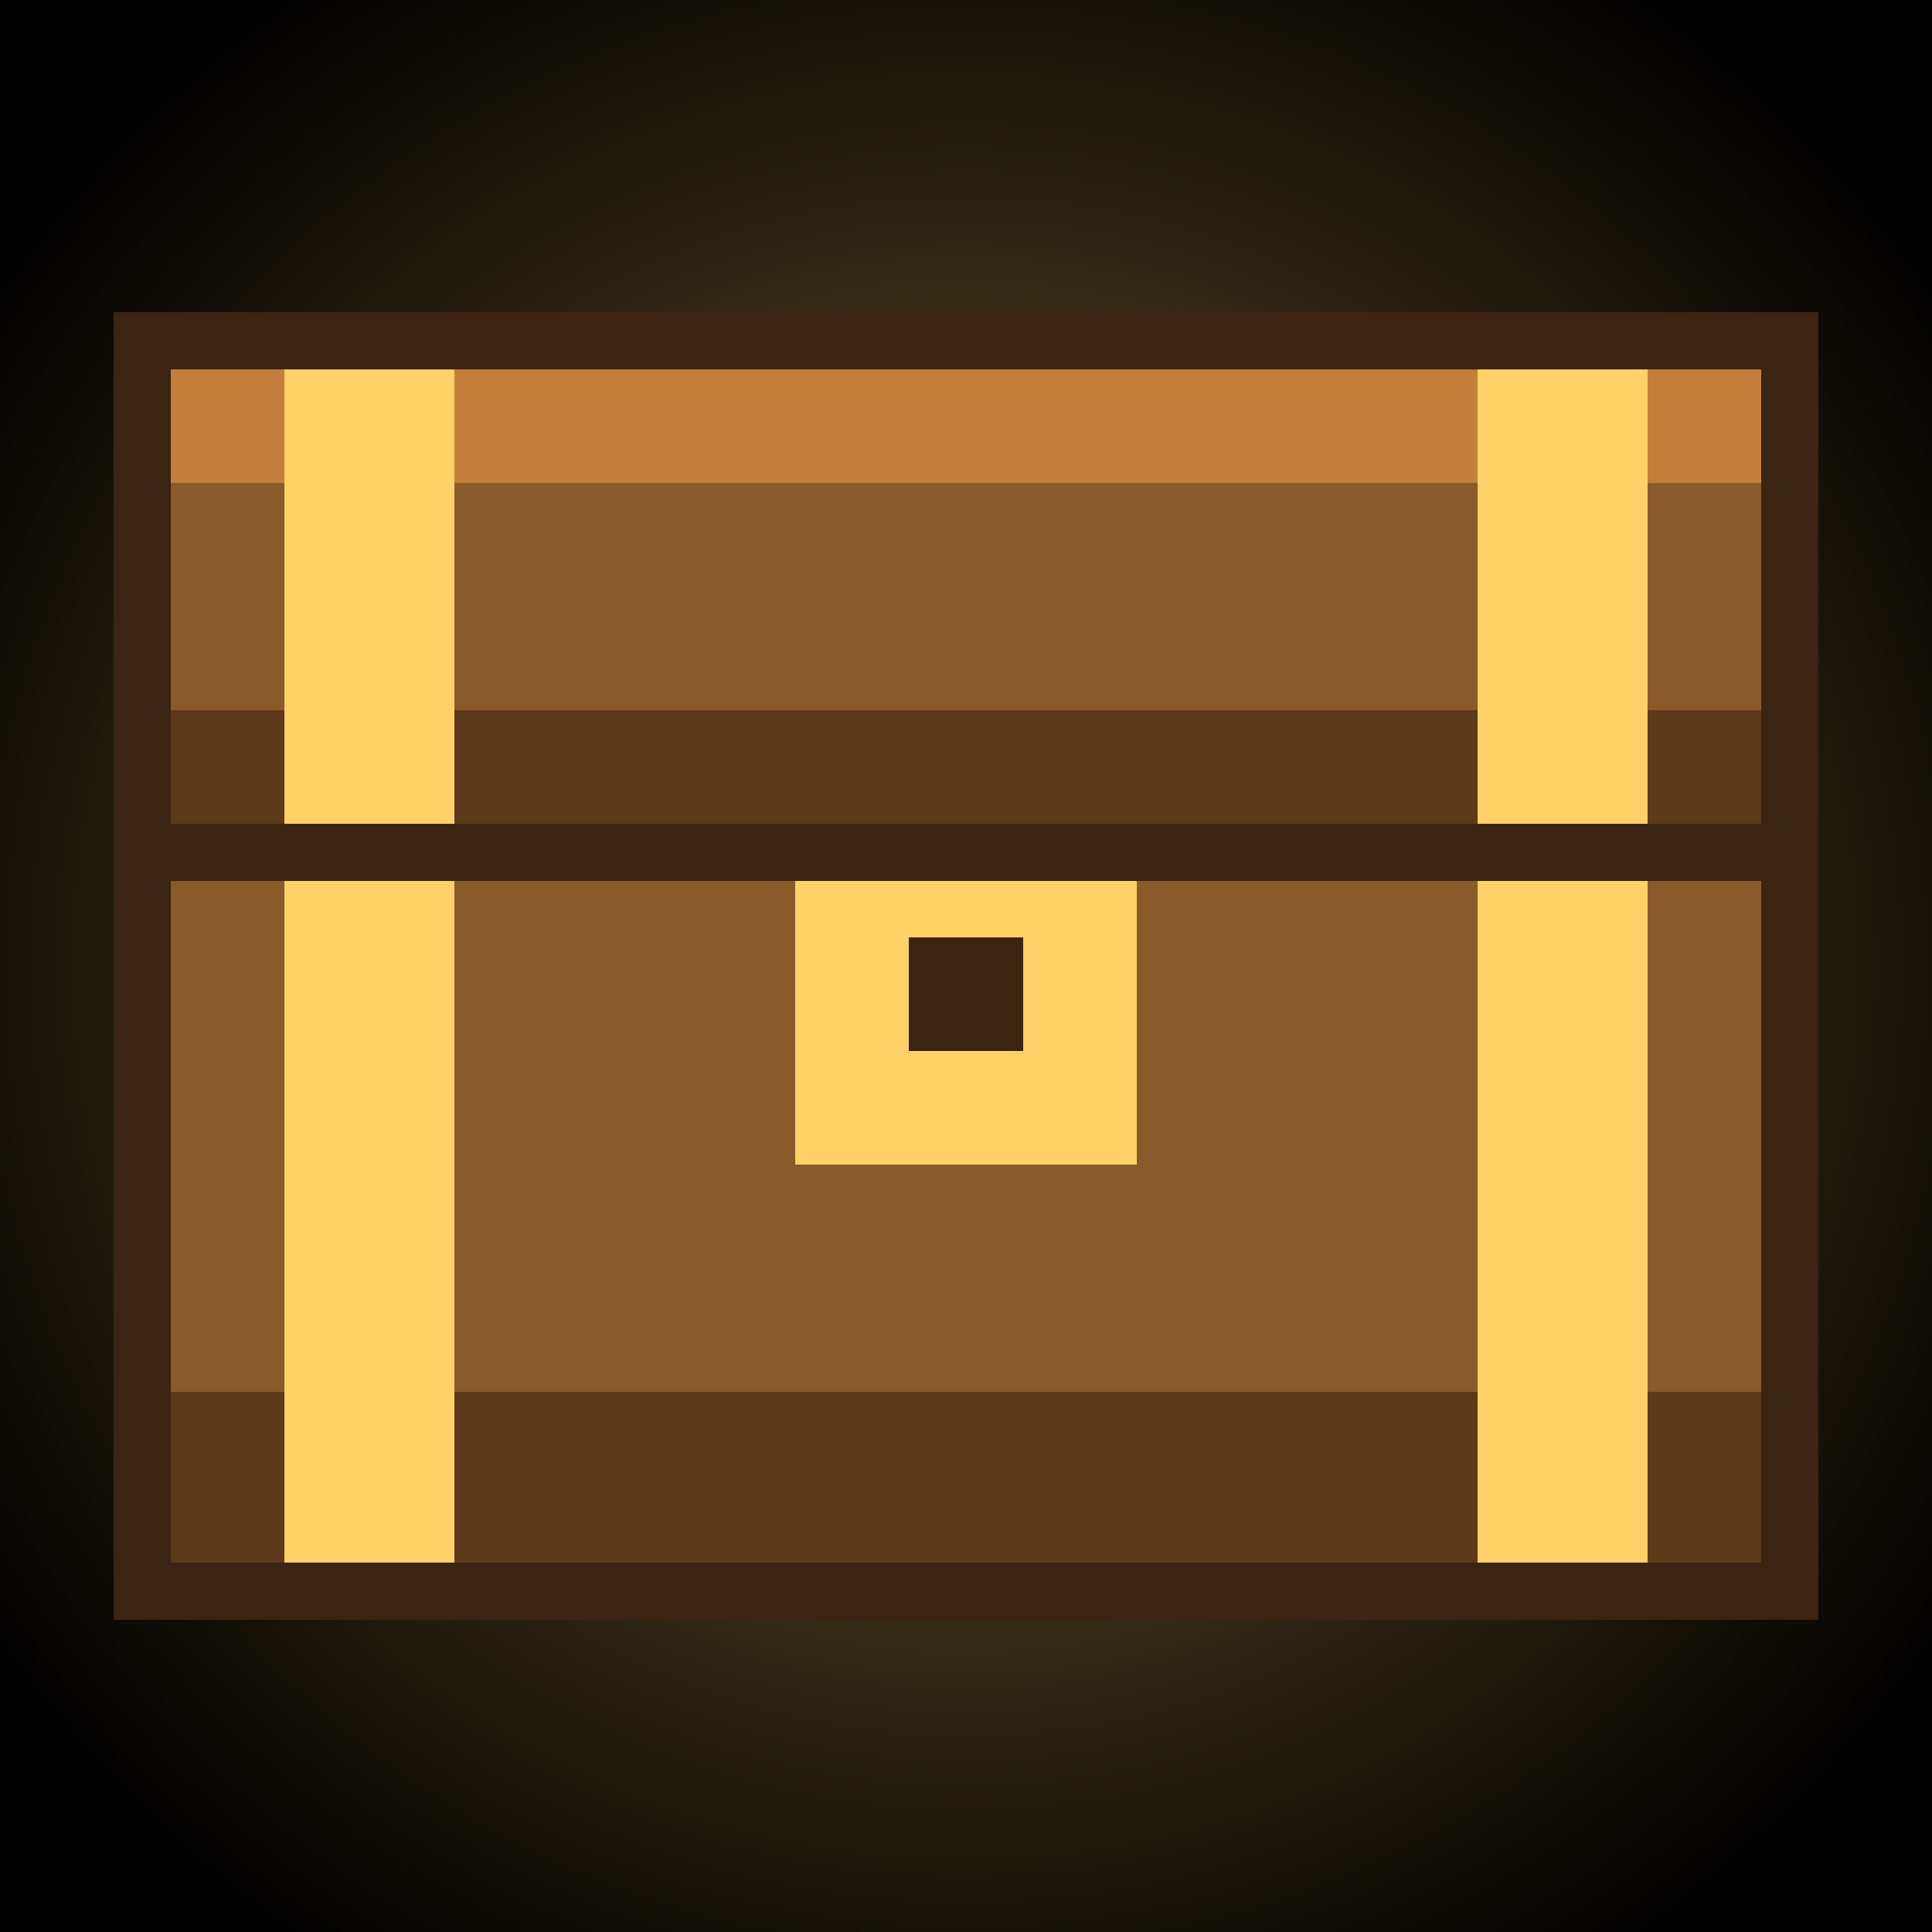
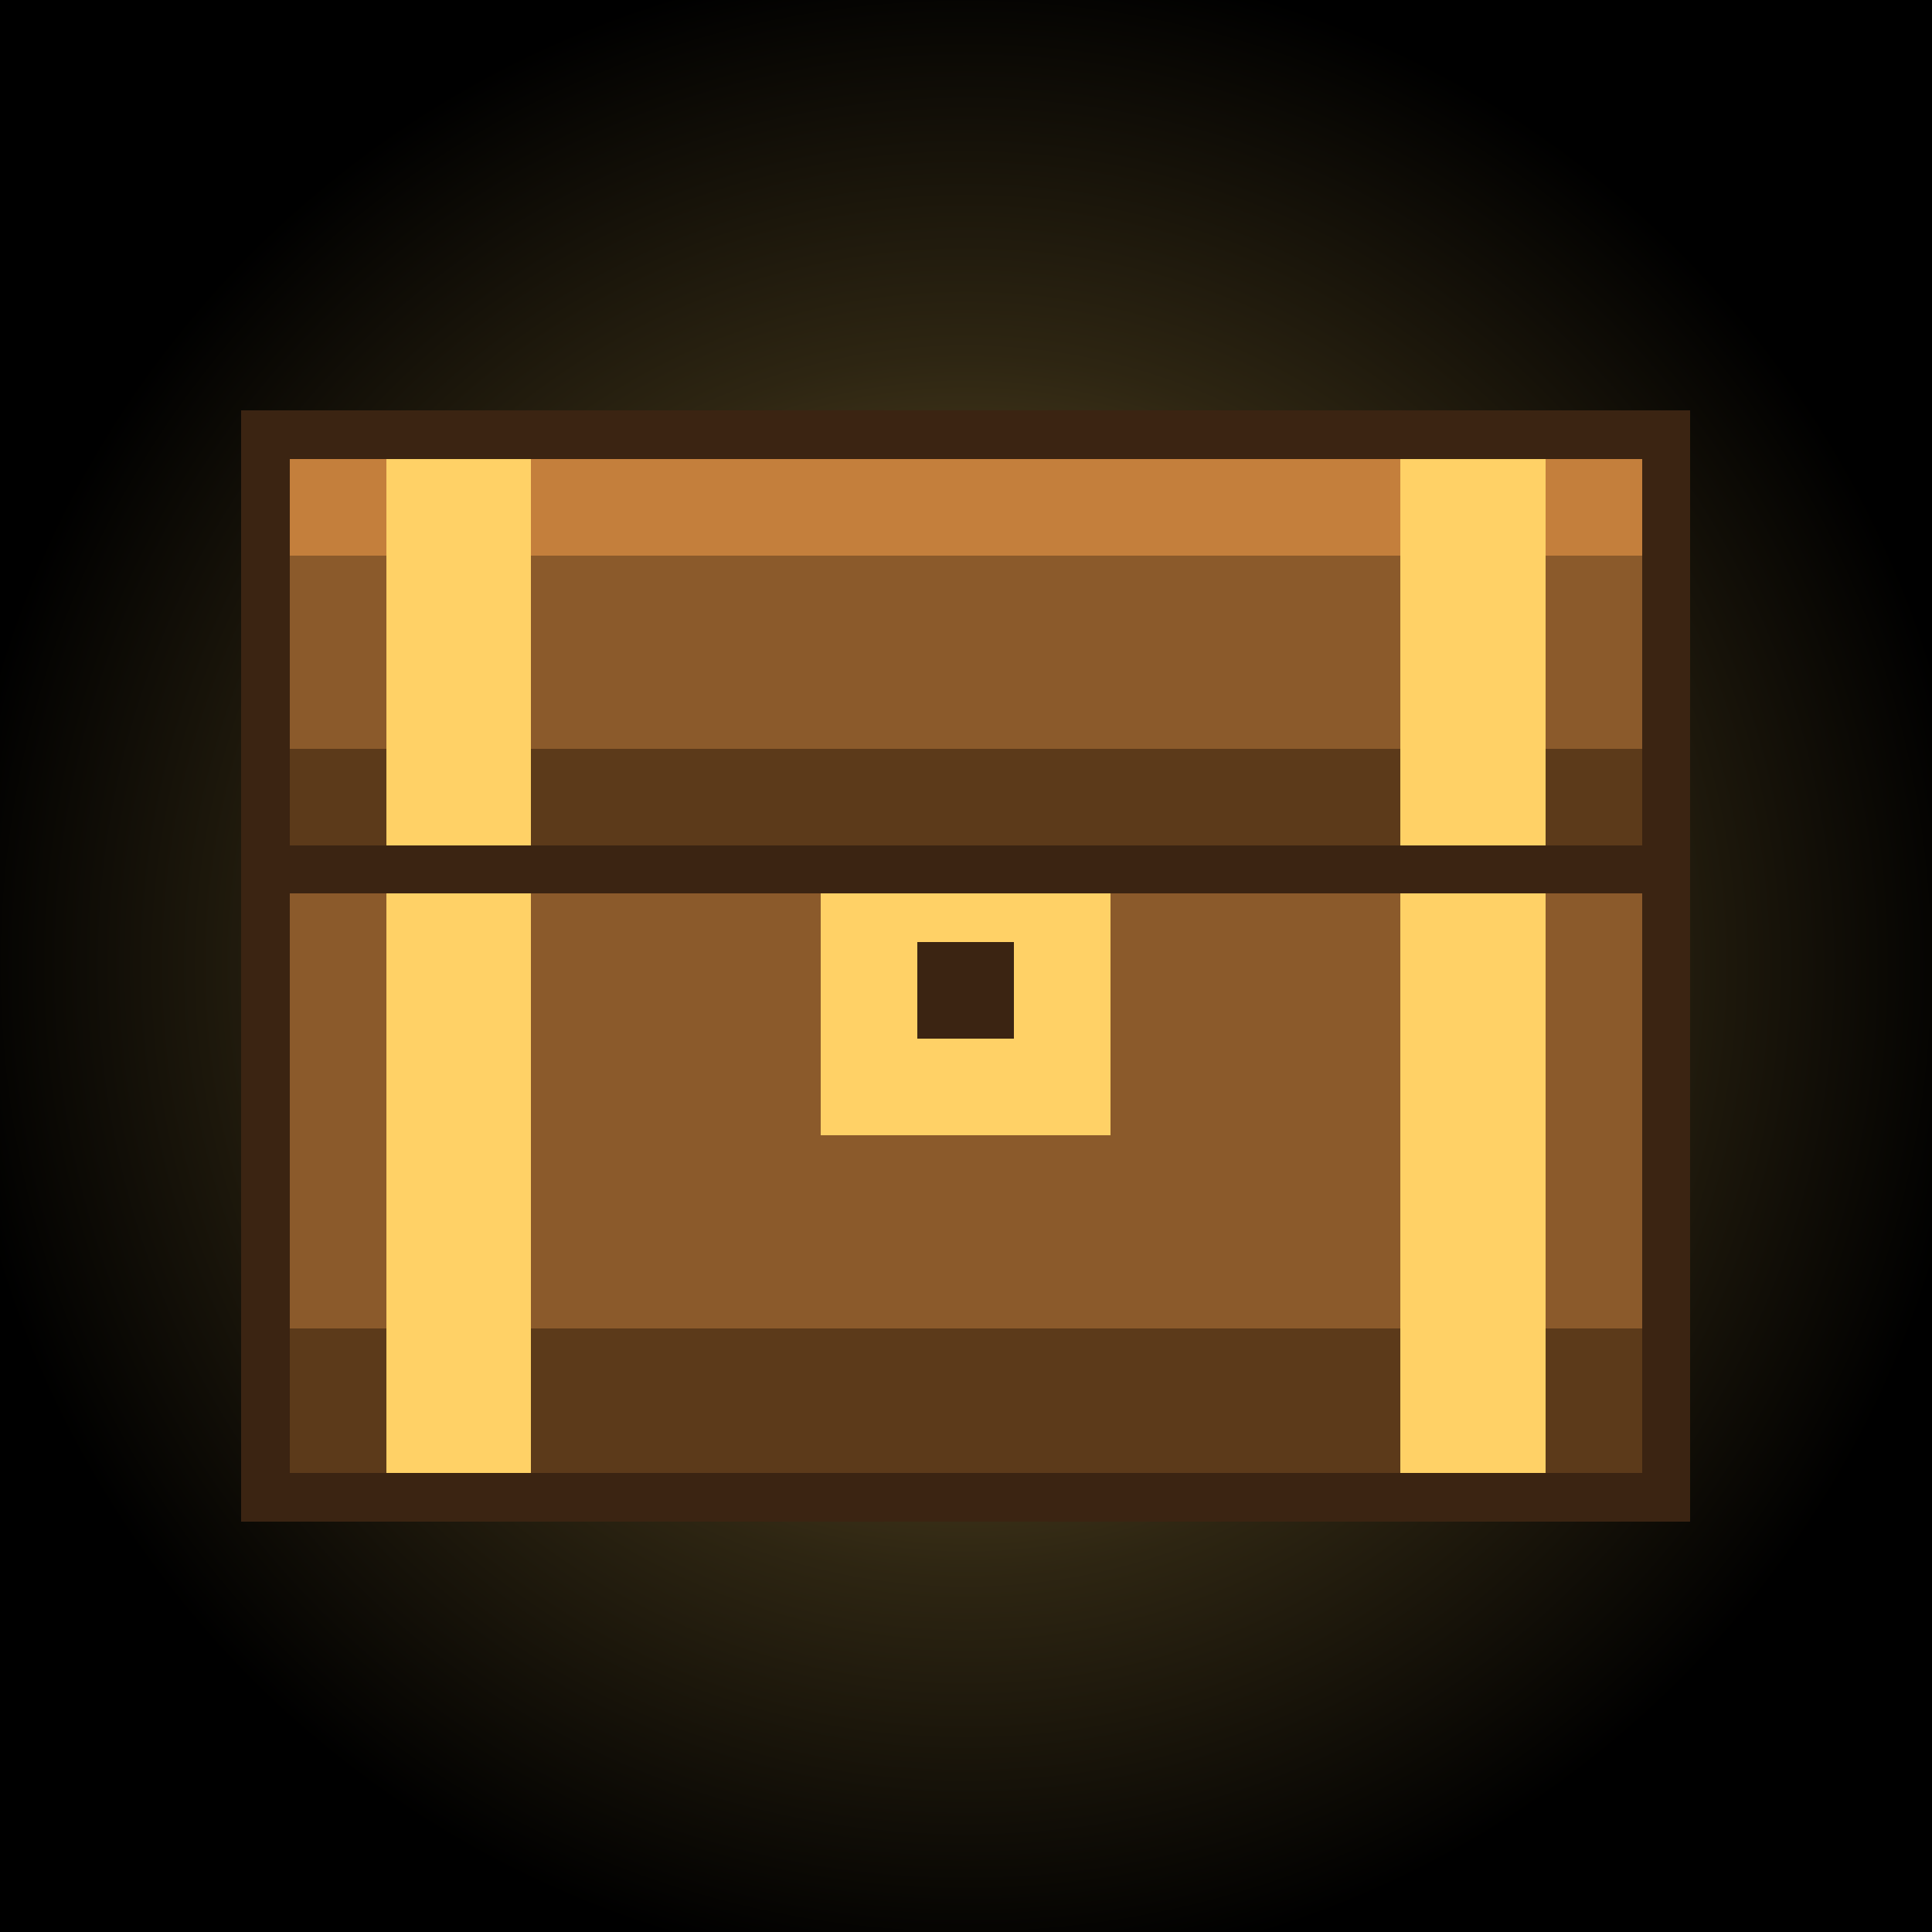
- <svg xmlns="http://www.w3.org/2000/svg" viewBox="-1 -1.5 34 34">
+ <svg xmlns="http://www.w3.org/2000/svg" viewBox="-4 -4.5 40 40">
  <defs>
    <radialGradient id="glow" cx="16" cy="15.5" r="21" gradientUnits="userSpaceOnUse">
      <stop offset="0" stop-color="#ffd166" stop-opacity="0.55" />
      <stop offset="0.6" stop-color="#ffd166" stop-opacity="0.18" />
      <stop offset="1" stop-color="#ffd166" stop-opacity="0" />
    </radialGradient>
  </defs>
-   <rect x="-1" y="-1.5" width="34" height="34" fill="#000" />
-   <rect x="-1" y="-1.5" width="34" height="34" fill="url(#glow)" />
+   <rect x="-4" y="-4.5" width="40" height="40" fill="#000" />
+   <rect x="-4" y="-4.5" width="40" height="40" fill="url(#glow)" />
  <g shape-rendering="crispEdges">
    <rect fill="#3b2412" x="1" y="13" width="30" height="14" />
    <rect fill="#8b5a2b" x="2" y="14" width="28" height="12" />
    <rect fill="#5c3a1a" x="2" y="23" width="28" height="3" />
    <rect fill="#ffd166" x="4" y="14" width="3" height="12" />
    <rect fill="#ffd166" x="25" y="14" width="3" height="12" />
    <rect fill="#ffd166" x="13" y="13" width="6" height="6" />
    <rect fill="#3b2412" x="15" y="15" width="2" height="2" />
    <rect fill="#3b2412" x="1" y="4" width="30" height="10" />
    <rect fill="#8b5a2b" x="2" y="5" width="28" height="8" />
    <rect fill="#c47f3c" x="2" y="5" width="28" height="2" />
    <rect fill="#5c3a1a" x="2" y="11" width="28" height="2" />
    <rect fill="#ffd166" x="4" y="5" width="3" height="8" />
    <rect fill="#ffd166" x="25" y="5" width="3" height="8" />
  </g>
</svg>
